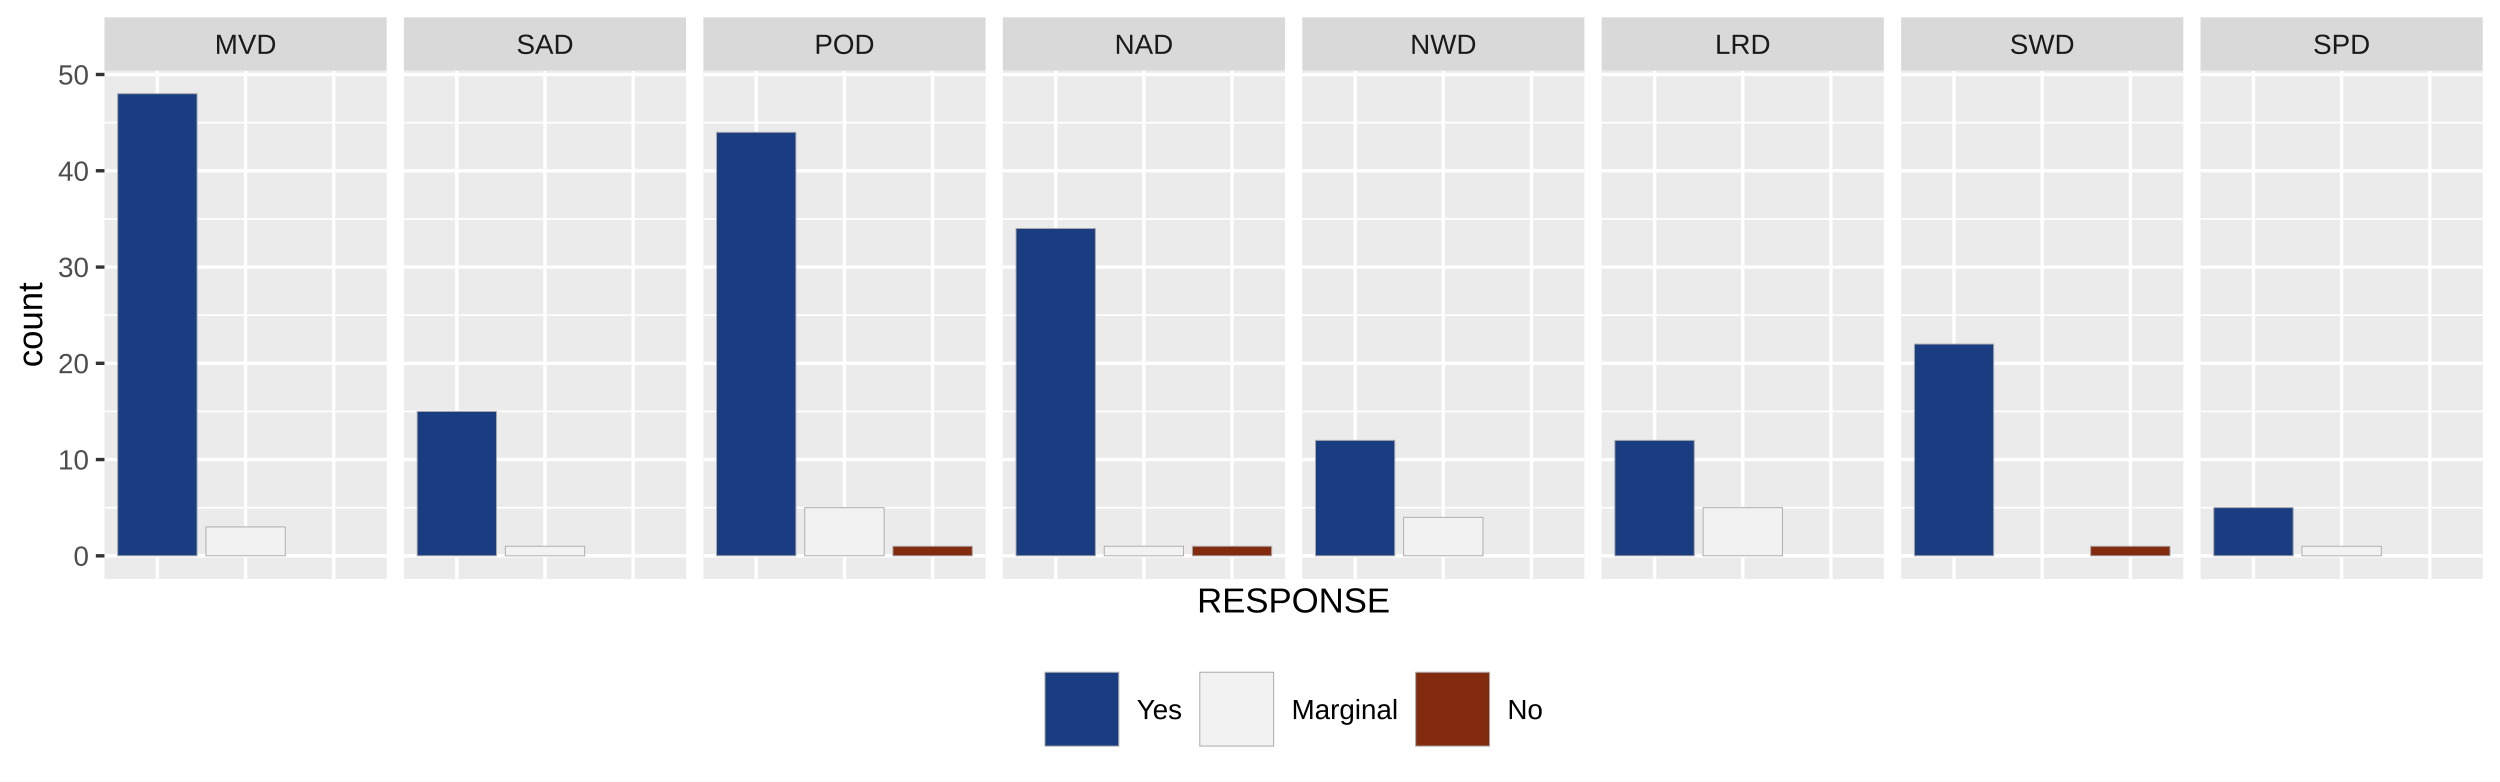
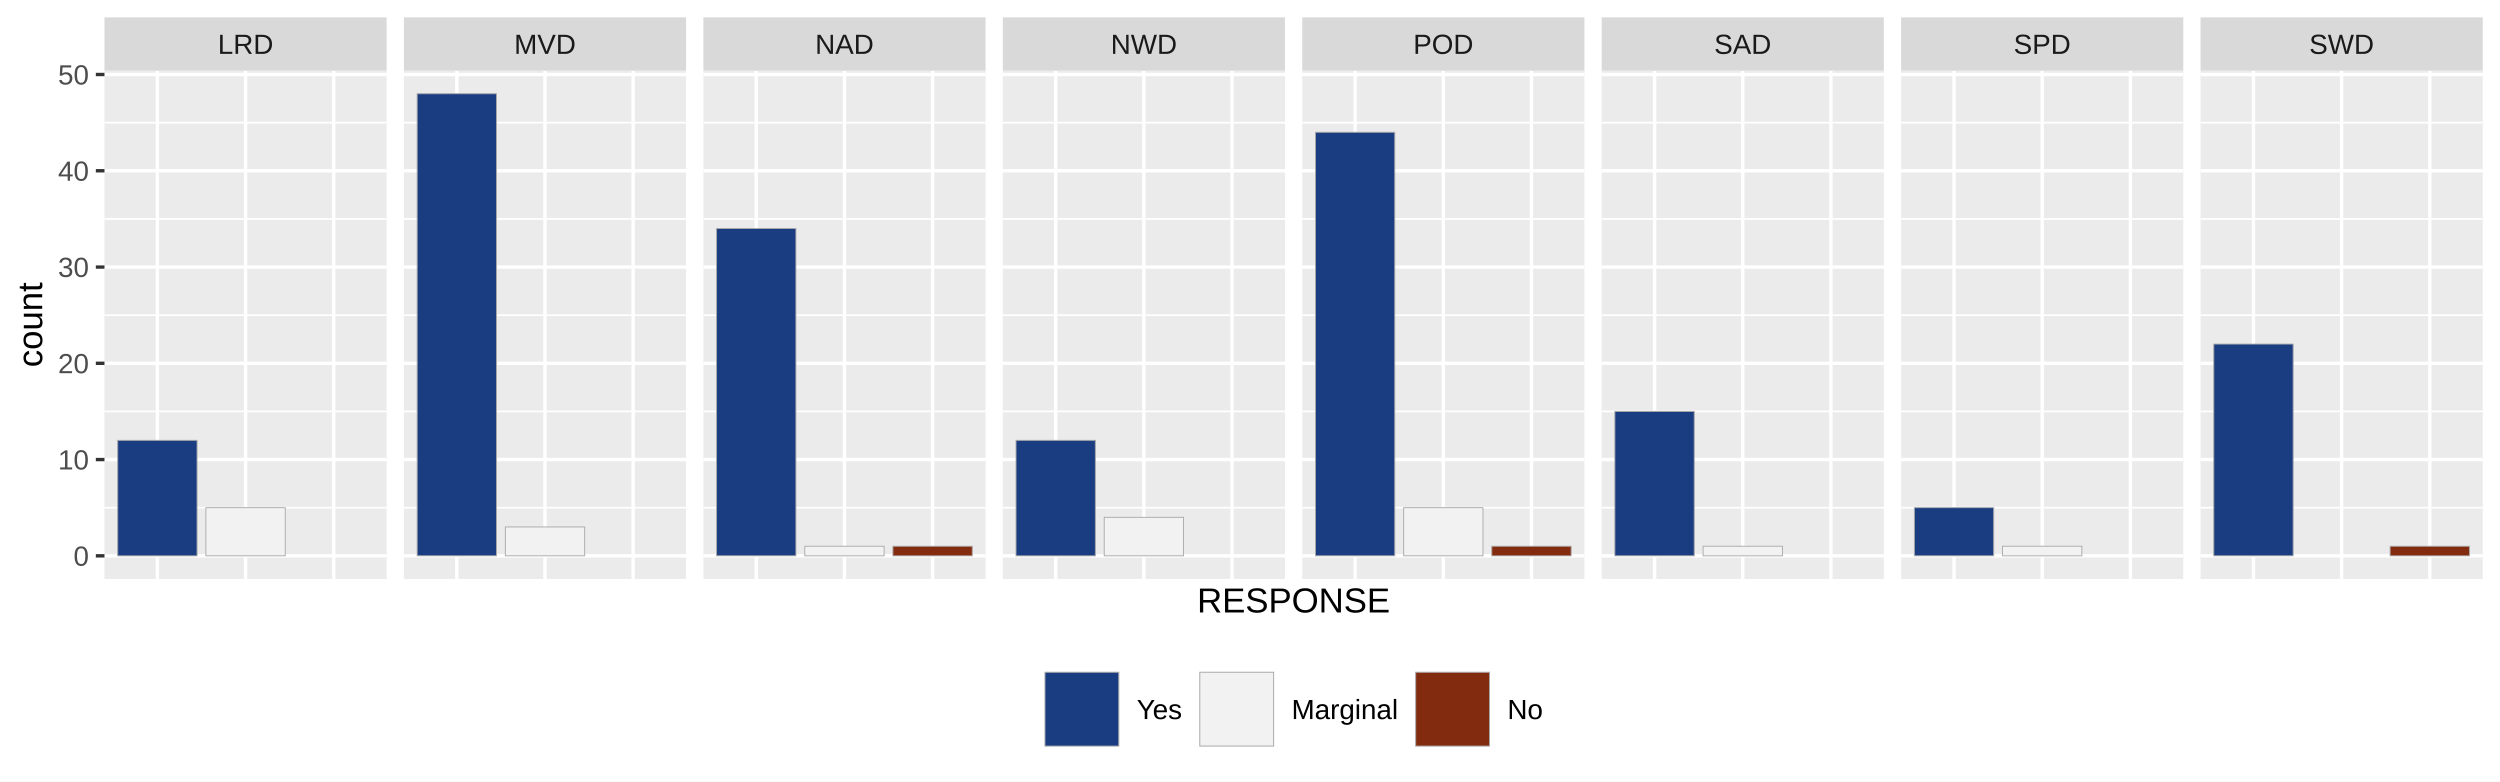
<svg xmlns="http://www.w3.org/2000/svg" width="576.00pt" height="180.00pt" viewBox="0 0 576.00 180.00">
  <g class="svglite">
    <defs>
      <style type="text/css">
    .svglite line, .svglite polyline, .svglite polygon, .svglite path, .svglite rect, .svglite circle {
      fill: none;
      stroke: #000000;
      stroke-linecap: round;
      stroke-linejoin: round;
      stroke-miterlimit: 10.00;
    }
    .svglite text {
      white-space: pre;
    }
    .svglite g.glyphgroup path {
      fill: inherit;
      stroke: none;
    }
  </style>
    </defs>
    <rect width="100%" height="100%" style="stroke: none; fill: #FFFFFF;" />
    <defs>
      <clipPath id="cpMC4wMHw1NzYuMDB8MC4wMHwxODAuMDA=">
        <rect x="0.00" y="0.00" width="576.00" height="180.00" />
      </clipPath>
    </defs>
    <g clip-path="url(#cpMC4wMHw1NzYuMDB8MC4wMHwxODAuMDA=)">
      <rect x="-0" y="0" width="576.00" height="180.00" style="stroke-width: 0.78; stroke: #FFFFFF; fill: #FFFFFF;" />
    </g>
    <defs>
      <clipPath id="cpMjQuMDd8ODkuMDh8MTYuMjh8MTMzLjM5">
        <rect x="24.07" y="16.28" width="65.01" height="117.11" />
      </clipPath>
    </defs>
    <g clip-path="url(#cpMjQuMDd8ODkuMDh8MTYuMjh8MTMzLjM5)">
      <rect x="24.07" y="16.28" width="65.01" height="117.11" style="stroke-width: 0.78; stroke: none; fill: #EBEBEB;" />
      <polyline points="24.07,116.97 89.08,116.97 " style="stroke-width: 0.39; stroke: #FFFFFF; stroke-linecap: butt;" />
      <polyline points="24.07,94.79 89.08,94.79 " style="stroke-width: 0.39; stroke: #FFFFFF; stroke-linecap: butt;" />
      <polyline points="24.07,72.61 89.08,72.61 " style="stroke-width: 0.39; stroke: #FFFFFF; stroke-linecap: butt;" />
      <polyline points="24.07,50.44 89.08,50.44 " style="stroke-width: 0.39; stroke: #FFFFFF; stroke-linecap: butt;" />
      <polyline points="24.07,28.26 89.08,28.26 " style="stroke-width: 0.39; stroke: #FFFFFF; stroke-linecap: butt;" />
      <polyline points="24.07,128.06 89.08,128.06 " style="stroke-width: 0.78; stroke: #FFFFFF; stroke-linecap: butt;" />
      <polyline points="24.07,105.88 89.08,105.88 " style="stroke-width: 0.78; stroke: #FFFFFF; stroke-linecap: butt;" />
      <polyline points="24.07,83.70 89.08,83.70 " style="stroke-width: 0.78; stroke: #FFFFFF; stroke-linecap: butt;" />
      <polyline points="24.07,61.53 89.08,61.53 " style="stroke-width: 0.78; stroke: #FFFFFF; stroke-linecap: butt;" />
      <polyline points="24.07,39.35 89.08,39.35 " style="stroke-width: 0.78; stroke: #FFFFFF; stroke-linecap: butt;" />
      <polyline points="24.07,17.17 89.08,17.17 " style="stroke-width: 0.78; stroke: #FFFFFF; stroke-linecap: butt;" />
      <polyline points="36.26,133.39 36.26,16.28 " style="stroke-width: 0.78; stroke: #FFFFFF; stroke-linecap: butt;" />
      <polyline points="56.58,133.39 56.58,16.28 " style="stroke-width: 0.78; stroke: #FFFFFF; stroke-linecap: butt;" />
      <polyline points="76.89,133.39 76.89,16.28 " style="stroke-width: 0.78; stroke: #FFFFFF; stroke-linecap: butt;" />
-       <rect x="27.12" y="21.60" width="18.28" height="106.46" style="stroke-width: 0.21; stroke: #A9A9A9; stroke-linecap: butt; stroke-linejoin: miter; fill: #1A3D82;" />
-       <rect x="47.44" y="121.41" width="18.28" height="6.65" style="stroke-width: 0.21; stroke: #A9A9A9; stroke-linecap: butt; stroke-linejoin: miter; fill: #F2F2F2;" />
+       <rect x="27.12" y="101.45" width="18.28" height="26.62" style="stroke-width: 0.21; stroke: #A9A9A9; stroke-linecap: butt; stroke-linejoin: miter; fill: #1A3D82;" />
+       <rect x="47.44" y="116.97" width="18.28" height="11.09" style="stroke-width: 0.21; stroke: #A9A9A9; stroke-linecap: butt; stroke-linejoin: miter; fill: #F2F2F2;" />
    </g>
    <g clip-path="url(#cpMC4wMHw1NzYuMDB8MC4wMHwxODAuMDA=)">
</g>
    <defs>
      <clipPath id="cpOTMuMDZ8MTU4LjA3fDE2LjI4fDEzMy4zOQ==">
        <rect x="93.06" y="16.28" width="65.01" height="117.11" />
      </clipPath>
    </defs>
    <g clip-path="url(#cpOTMuMDZ8MTU4LjA3fDE2LjI4fDEzMy4zOQ==)">
      <rect x="93.06" y="16.28" width="65.01" height="117.11" style="stroke-width: 0.78; stroke: none; fill: #EBEBEB;" />
      <polyline points="93.06,116.97 158.07,116.97 " style="stroke-width: 0.39; stroke: #FFFFFF; stroke-linecap: butt;" />
      <polyline points="93.06,94.79 158.07,94.79 " style="stroke-width: 0.39; stroke: #FFFFFF; stroke-linecap: butt;" />
      <polyline points="93.06,72.61 158.07,72.61 " style="stroke-width: 0.39; stroke: #FFFFFF; stroke-linecap: butt;" />
      <polyline points="93.06,50.44 158.07,50.44 " style="stroke-width: 0.39; stroke: #FFFFFF; stroke-linecap: butt;" />
      <polyline points="93.06,28.26 158.07,28.26 " style="stroke-width: 0.39; stroke: #FFFFFF; stroke-linecap: butt;" />
      <polyline points="93.06,128.06 158.07,128.06 " style="stroke-width: 0.78; stroke: #FFFFFF; stroke-linecap: butt;" />
      <polyline points="93.06,105.88 158.07,105.88 " style="stroke-width: 0.78; stroke: #FFFFFF; stroke-linecap: butt;" />
      <polyline points="93.06,83.70 158.07,83.70 " style="stroke-width: 0.78; stroke: #FFFFFF; stroke-linecap: butt;" />
      <polyline points="93.06,61.53 158.07,61.53 " style="stroke-width: 0.78; stroke: #FFFFFF; stroke-linecap: butt;" />
      <polyline points="93.06,39.35 158.07,39.35 " style="stroke-width: 0.78; stroke: #FFFFFF; stroke-linecap: butt;" />
      <polyline points="93.06,17.17 158.07,17.17 " style="stroke-width: 0.78; stroke: #FFFFFF; stroke-linecap: butt;" />
      <polyline points="105.25,133.39 105.25,16.28 " style="stroke-width: 0.78; stroke: #FFFFFF; stroke-linecap: butt;" />
      <polyline points="125.57,133.39 125.57,16.28 " style="stroke-width: 0.78; stroke: #FFFFFF; stroke-linecap: butt;" />
      <polyline points="145.88,133.39 145.88,16.28 " style="stroke-width: 0.78; stroke: #FFFFFF; stroke-linecap: butt;" />
-       <rect x="96.11" y="94.79" width="18.28" height="33.27" style="stroke-width: 0.21; stroke: #A9A9A9; stroke-linecap: butt; stroke-linejoin: miter; fill: #1A3D82;" />
-       <rect x="116.43" y="125.85" width="18.28" height="2.22" style="stroke-width: 0.21; stroke: #A9A9A9; stroke-linecap: butt; stroke-linejoin: miter; fill: #F2F2F2;" />
+       <rect x="96.11" y="21.60" width="18.28" height="106.46" style="stroke-width: 0.21; stroke: #A9A9A9; stroke-linecap: butt; stroke-linejoin: miter; fill: #1A3D82;" />
+       <rect x="116.43" y="121.41" width="18.28" height="6.65" style="stroke-width: 0.21; stroke: #A9A9A9; stroke-linecap: butt; stroke-linejoin: miter; fill: #F2F2F2;" />
    </g>
    <g clip-path="url(#cpMC4wMHw1NzYuMDB8MC4wMHwxODAuMDA=)">
</g>
    <defs>
      <clipPath id="cpMTYyLjA2fDIyNy4wNnwxNi4yOHwxMzMuMzk=">
        <rect x="162.06" y="16.28" width="65.01" height="117.11" />
      </clipPath>
    </defs>
    <g clip-path="url(#cpMTYyLjA2fDIyNy4wNnwxNi4yOHwxMzMuMzk=)">
      <rect x="162.06" y="16.28" width="65.01" height="117.11" style="stroke-width: 0.78; stroke: none; fill: #EBEBEB;" />
      <polyline points="162.06,116.97 227.06,116.97 " style="stroke-width: 0.39; stroke: #FFFFFF; stroke-linecap: butt;" />
      <polyline points="162.06,94.79 227.06,94.79 " style="stroke-width: 0.39; stroke: #FFFFFF; stroke-linecap: butt;" />
      <polyline points="162.06,72.61 227.06,72.61 " style="stroke-width: 0.39; stroke: #FFFFFF; stroke-linecap: butt;" />
      <polyline points="162.06,50.44 227.06,50.44 " style="stroke-width: 0.39; stroke: #FFFFFF; stroke-linecap: butt;" />
      <polyline points="162.06,28.26 227.06,28.26 " style="stroke-width: 0.39; stroke: #FFFFFF; stroke-linecap: butt;" />
      <polyline points="162.06,128.06 227.06,128.06 " style="stroke-width: 0.78; stroke: #FFFFFF; stroke-linecap: butt;" />
      <polyline points="162.06,105.88 227.06,105.88 " style="stroke-width: 0.78; stroke: #FFFFFF; stroke-linecap: butt;" />
      <polyline points="162.06,83.70 227.06,83.70 " style="stroke-width: 0.78; stroke: #FFFFFF; stroke-linecap: butt;" />
      <polyline points="162.06,61.53 227.06,61.53 " style="stroke-width: 0.78; stroke: #FFFFFF; stroke-linecap: butt;" />
      <polyline points="162.06,39.35 227.06,39.35 " style="stroke-width: 0.78; stroke: #FFFFFF; stroke-linecap: butt;" />
      <polyline points="162.06,17.17 227.06,17.17 " style="stroke-width: 0.78; stroke: #FFFFFF; stroke-linecap: butt;" />
      <polyline points="174.24,133.39 174.24,16.28 " style="stroke-width: 0.78; stroke: #FFFFFF; stroke-linecap: butt;" />
      <polyline points="194.56,133.39 194.56,16.28 " style="stroke-width: 0.78; stroke: #FFFFFF; stroke-linecap: butt;" />
      <polyline points="214.87,133.39 214.87,16.28 " style="stroke-width: 0.78; stroke: #FFFFFF; stroke-linecap: butt;" />
-       <rect x="165.10" y="30.47" width="18.28" height="97.59" style="stroke-width: 0.21; stroke: #A9A9A9; stroke-linecap: butt; stroke-linejoin: miter; fill: #1A3D82;" />
-       <rect x="185.42" y="116.97" width="18.28" height="11.09" style="stroke-width: 0.21; stroke: #A9A9A9; stroke-linecap: butt; stroke-linejoin: miter; fill: #F2F2F2;" />
+       <rect x="165.10" y="52.65" width="18.28" height="75.41" style="stroke-width: 0.21; stroke: #A9A9A9; stroke-linecap: butt; stroke-linejoin: miter; fill: #1A3D82;" />
+       <rect x="185.42" y="125.85" width="18.28" height="2.22" style="stroke-width: 0.21; stroke: #A9A9A9; stroke-linecap: butt; stroke-linejoin: miter; fill: #F2F2F2;" />
      <rect x="205.73" y="125.85" width="18.28" height="2.22" style="stroke-width: 0.21; stroke: #A9A9A9; stroke-linecap: butt; stroke-linejoin: miter; fill: #832B0F;" />
    </g>
    <g clip-path="url(#cpMC4wMHw1NzYuMDB8MC4wMHwxODAuMDA=)">
</g>
    <defs>
      <clipPath id="cpMjMxLjA1fDI5Ni4wNXwxNi4yOHwxMzMuMzk=">
        <rect x="231.05" y="16.28" width="65.01" height="117.11" />
      </clipPath>
    </defs>
    <g clip-path="url(#cpMjMxLjA1fDI5Ni4wNXwxNi4yOHwxMzMuMzk=)">
      <rect x="231.05" y="16.28" width="65.01" height="117.11" style="stroke-width: 0.78; stroke: none; fill: #EBEBEB;" />
      <polyline points="231.05,116.97 296.05,116.97 " style="stroke-width: 0.39; stroke: #FFFFFF; stroke-linecap: butt;" />
      <polyline points="231.05,94.79 296.05,94.79 " style="stroke-width: 0.39; stroke: #FFFFFF; stroke-linecap: butt;" />
      <polyline points="231.05,72.61 296.05,72.61 " style="stroke-width: 0.39; stroke: #FFFFFF; stroke-linecap: butt;" />
      <polyline points="231.05,50.44 296.05,50.44 " style="stroke-width: 0.39; stroke: #FFFFFF; stroke-linecap: butt;" />
      <polyline points="231.05,28.26 296.05,28.26 " style="stroke-width: 0.39; stroke: #FFFFFF; stroke-linecap: butt;" />
      <polyline points="231.05,128.06 296.05,128.06 " style="stroke-width: 0.78; stroke: #FFFFFF; stroke-linecap: butt;" />
      <polyline points="231.05,105.88 296.05,105.88 " style="stroke-width: 0.78; stroke: #FFFFFF; stroke-linecap: butt;" />
      <polyline points="231.05,83.70 296.05,83.70 " style="stroke-width: 0.78; stroke: #FFFFFF; stroke-linecap: butt;" />
      <polyline points="231.05,61.53 296.05,61.53 " style="stroke-width: 0.78; stroke: #FFFFFF; stroke-linecap: butt;" />
      <polyline points="231.05,39.35 296.05,39.35 " style="stroke-width: 0.78; stroke: #FFFFFF; stroke-linecap: butt;" />
      <polyline points="231.05,17.17 296.05,17.17 " style="stroke-width: 0.78; stroke: #FFFFFF; stroke-linecap: butt;" />
      <polyline points="243.23,133.39 243.23,16.28 " style="stroke-width: 0.78; stroke: #FFFFFF; stroke-linecap: butt;" />
      <polyline points="263.55,133.39 263.55,16.28 " style="stroke-width: 0.78; stroke: #FFFFFF; stroke-linecap: butt;" />
      <polyline points="283.86,133.39 283.86,16.28 " style="stroke-width: 0.78; stroke: #FFFFFF; stroke-linecap: butt;" />
-       <rect x="234.09" y="52.65" width="18.28" height="75.41" style="stroke-width: 0.21; stroke: #A9A9A9; stroke-linecap: butt; stroke-linejoin: miter; fill: #1A3D82;" />
-       <rect x="254.41" y="125.85" width="18.28" height="2.22" style="stroke-width: 0.21; stroke: #A9A9A9; stroke-linecap: butt; stroke-linejoin: miter; fill: #F2F2F2;" />
-       <rect x="274.72" y="125.85" width="18.28" height="2.22" style="stroke-width: 0.21; stroke: #A9A9A9; stroke-linecap: butt; stroke-linejoin: miter; fill: #832B0F;" />
+       <rect x="234.09" y="101.45" width="18.28" height="26.62" style="stroke-width: 0.21; stroke: #A9A9A9; stroke-linecap: butt; stroke-linejoin: miter; fill: #1A3D82;" />
+       <rect x="254.41" y="119.19" width="18.28" height="8.87" style="stroke-width: 0.21; stroke: #A9A9A9; stroke-linecap: butt; stroke-linejoin: miter; fill: #F2F2F2;" />
    </g>
    <g clip-path="url(#cpMC4wMHw1NzYuMDB8MC4wMHwxODAuMDA=)">
</g>
    <defs>
      <clipPath id="cpMzAwLjA0fDM2NS4wNHwxNi4yOHwxMzMuMzk=">
        <rect x="300.04" y="16.28" width="65.01" height="117.11" />
      </clipPath>
    </defs>
    <g clip-path="url(#cpMzAwLjA0fDM2NS4wNHwxNi4yOHwxMzMuMzk=)">
      <rect x="300.04" y="16.28" width="65.01" height="117.11" style="stroke-width: 0.78; stroke: none; fill: #EBEBEB;" />
      <polyline points="300.04,116.97 365.04,116.97 " style="stroke-width: 0.39; stroke: #FFFFFF; stroke-linecap: butt;" />
      <polyline points="300.04,94.79 365.04,94.79 " style="stroke-width: 0.39; stroke: #FFFFFF; stroke-linecap: butt;" />
      <polyline points="300.04,72.61 365.04,72.61 " style="stroke-width: 0.39; stroke: #FFFFFF; stroke-linecap: butt;" />
      <polyline points="300.04,50.44 365.04,50.44 " style="stroke-width: 0.39; stroke: #FFFFFF; stroke-linecap: butt;" />
      <polyline points="300.04,28.26 365.04,28.26 " style="stroke-width: 0.39; stroke: #FFFFFF; stroke-linecap: butt;" />
      <polyline points="300.04,128.06 365.04,128.06 " style="stroke-width: 0.78; stroke: #FFFFFF; stroke-linecap: butt;" />
      <polyline points="300.04,105.88 365.04,105.88 " style="stroke-width: 0.78; stroke: #FFFFFF; stroke-linecap: butt;" />
      <polyline points="300.04,83.70 365.04,83.70 " style="stroke-width: 0.78; stroke: #FFFFFF; stroke-linecap: butt;" />
      <polyline points="300.04,61.53 365.04,61.53 " style="stroke-width: 0.78; stroke: #FFFFFF; stroke-linecap: butt;" />
      <polyline points="300.04,39.35 365.04,39.35 " style="stroke-width: 0.78; stroke: #FFFFFF; stroke-linecap: butt;" />
      <polyline points="300.04,17.17 365.04,17.17 " style="stroke-width: 0.78; stroke: #FFFFFF; stroke-linecap: butt;" />
      <polyline points="312.23,133.39 312.23,16.28 " style="stroke-width: 0.78; stroke: #FFFFFF; stroke-linecap: butt;" />
      <polyline points="332.54,133.39 332.54,16.28 " style="stroke-width: 0.78; stroke: #FFFFFF; stroke-linecap: butt;" />
      <polyline points="352.85,133.39 352.85,16.28 " style="stroke-width: 0.78; stroke: #FFFFFF; stroke-linecap: butt;" />
-       <rect x="303.08" y="101.45" width="18.28" height="26.62" style="stroke-width: 0.21; stroke: #A9A9A9; stroke-linecap: butt; stroke-linejoin: miter; fill: #1A3D82;" />
-       <rect x="323.40" y="119.19" width="18.28" height="8.87" style="stroke-width: 0.21; stroke: #A9A9A9; stroke-linecap: butt; stroke-linejoin: miter; fill: #F2F2F2;" />
+       <rect x="303.08" y="30.47" width="18.28" height="97.59" style="stroke-width: 0.21; stroke: #A9A9A9; stroke-linecap: butt; stroke-linejoin: miter; fill: #1A3D82;" />
+       <rect x="323.40" y="116.97" width="18.28" height="11.09" style="stroke-width: 0.21; stroke: #A9A9A9; stroke-linecap: butt; stroke-linejoin: miter; fill: #F2F2F2;" />
+       <rect x="343.71" y="125.85" width="18.28" height="2.22" style="stroke-width: 0.21; stroke: #A9A9A9; stroke-linecap: butt; stroke-linejoin: miter; fill: #832B0F;" />
    </g>
    <g clip-path="url(#cpMC4wMHw1NzYuMDB8MC4wMHwxODAuMDA=)">
</g>
    <defs>
      <clipPath id="cpMzY5LjAzfDQzNC4wM3wxNi4yOHwxMzMuMzk=">
        <rect x="369.03" y="16.28" width="65.01" height="117.11" />
      </clipPath>
    </defs>
    <g clip-path="url(#cpMzY5LjAzfDQzNC4wM3wxNi4yOHwxMzMuMzk=)">
      <rect x="369.03" y="16.28" width="65.01" height="117.11" style="stroke-width: 0.78; stroke: none; fill: #EBEBEB;" />
      <polyline points="369.03,116.97 434.03,116.97 " style="stroke-width: 0.39; stroke: #FFFFFF; stroke-linecap: butt;" />
      <polyline points="369.03,94.79 434.03,94.79 " style="stroke-width: 0.39; stroke: #FFFFFF; stroke-linecap: butt;" />
      <polyline points="369.03,72.61 434.03,72.61 " style="stroke-width: 0.39; stroke: #FFFFFF; stroke-linecap: butt;" />
      <polyline points="369.03,50.44 434.03,50.44 " style="stroke-width: 0.39; stroke: #FFFFFF; stroke-linecap: butt;" />
      <polyline points="369.03,28.26 434.03,28.26 " style="stroke-width: 0.39; stroke: #FFFFFF; stroke-linecap: butt;" />
      <polyline points="369.03,128.06 434.03,128.06 " style="stroke-width: 0.78; stroke: #FFFFFF; stroke-linecap: butt;" />
      <polyline points="369.03,105.88 434.03,105.88 " style="stroke-width: 0.78; stroke: #FFFFFF; stroke-linecap: butt;" />
      <polyline points="369.03,83.70 434.03,83.70 " style="stroke-width: 0.78; stroke: #FFFFFF; stroke-linecap: butt;" />
      <polyline points="369.03,61.53 434.03,61.53 " style="stroke-width: 0.78; stroke: #FFFFFF; stroke-linecap: butt;" />
      <polyline points="369.03,39.35 434.03,39.35 " style="stroke-width: 0.78; stroke: #FFFFFF; stroke-linecap: butt;" />
      <polyline points="369.03,17.17 434.03,17.17 " style="stroke-width: 0.78; stroke: #FFFFFF; stroke-linecap: butt;" />
      <polyline points="381.22,133.39 381.22,16.28 " style="stroke-width: 0.78; stroke: #FFFFFF; stroke-linecap: butt;" />
      <polyline points="401.53,133.39 401.53,16.28 " style="stroke-width: 0.78; stroke: #FFFFFF; stroke-linecap: butt;" />
      <polyline points="421.84,133.39 421.84,16.28 " style="stroke-width: 0.78; stroke: #FFFFFF; stroke-linecap: butt;" />
-       <rect x="372.07" y="101.45" width="18.28" height="26.62" style="stroke-width: 0.21; stroke: #A9A9A9; stroke-linecap: butt; stroke-linejoin: miter; fill: #1A3D82;" />
-       <rect x="392.39" y="116.97" width="18.28" height="11.09" style="stroke-width: 0.21; stroke: #A9A9A9; stroke-linecap: butt; stroke-linejoin: miter; fill: #F2F2F2;" />
+       <rect x="372.07" y="94.79" width="18.28" height="33.27" style="stroke-width: 0.21; stroke: #A9A9A9; stroke-linecap: butt; stroke-linejoin: miter; fill: #1A3D82;" />
+       <rect x="392.39" y="125.85" width="18.28" height="2.22" style="stroke-width: 0.21; stroke: #A9A9A9; stroke-linecap: butt; stroke-linejoin: miter; fill: #F2F2F2;" />
    </g>
    <g clip-path="url(#cpMC4wMHw1NzYuMDB8MC4wMHwxODAuMDA=)">
</g>
    <defs>
      <clipPath id="cpNDM4LjAyfDUwMy4wMnwxNi4yOHwxMzMuMzk=">
        <rect x="438.02" y="16.28" width="65.01" height="117.11" />
      </clipPath>
    </defs>
    <g clip-path="url(#cpNDM4LjAyfDUwMy4wMnwxNi4yOHwxMzMuMzk=)">
      <rect x="438.02" y="16.28" width="65.01" height="117.11" style="stroke-width: 0.78; stroke: none; fill: #EBEBEB;" />
      <polyline points="438.02,116.97 503.02,116.97 " style="stroke-width: 0.39; stroke: #FFFFFF; stroke-linecap: butt;" />
      <polyline points="438.02,94.79 503.02,94.79 " style="stroke-width: 0.39; stroke: #FFFFFF; stroke-linecap: butt;" />
      <polyline points="438.02,72.61 503.02,72.61 " style="stroke-width: 0.39; stroke: #FFFFFF; stroke-linecap: butt;" />
      <polyline points="438.02,50.44 503.02,50.44 " style="stroke-width: 0.39; stroke: #FFFFFF; stroke-linecap: butt;" />
      <polyline points="438.02,28.26 503.02,28.26 " style="stroke-width: 0.39; stroke: #FFFFFF; stroke-linecap: butt;" />
      <polyline points="438.02,128.06 503.02,128.06 " style="stroke-width: 0.78; stroke: #FFFFFF; stroke-linecap: butt;" />
      <polyline points="438.02,105.88 503.02,105.88 " style="stroke-width: 0.78; stroke: #FFFFFF; stroke-linecap: butt;" />
      <polyline points="438.02,83.70 503.02,83.70 " style="stroke-width: 0.78; stroke: #FFFFFF; stroke-linecap: butt;" />
      <polyline points="438.02,61.53 503.02,61.53 " style="stroke-width: 0.78; stroke: #FFFFFF; stroke-linecap: butt;" />
      <polyline points="438.02,39.35 503.02,39.35 " style="stroke-width: 0.78; stroke: #FFFFFF; stroke-linecap: butt;" />
      <polyline points="438.02,17.17 503.02,17.17 " style="stroke-width: 0.78; stroke: #FFFFFF; stroke-linecap: butt;" />
      <polyline points="450.21,133.39 450.21,16.28 " style="stroke-width: 0.78; stroke: #FFFFFF; stroke-linecap: butt;" />
      <polyline points="470.52,133.39 470.52,16.28 " style="stroke-width: 0.78; stroke: #FFFFFF; stroke-linecap: butt;" />
      <polyline points="490.84,133.39 490.84,16.28 " style="stroke-width: 0.78; stroke: #FFFFFF; stroke-linecap: butt;" />
-       <rect x="441.07" y="79.27" width="18.28" height="48.79" style="stroke-width: 0.21; stroke: #A9A9A9; stroke-linecap: butt; stroke-linejoin: miter; fill: #1A3D82;" />
-       <rect x="481.69" y="125.85" width="18.28" height="2.22" style="stroke-width: 0.21; stroke: #A9A9A9; stroke-linecap: butt; stroke-linejoin: miter; fill: #832B0F;" />
+       <rect x="441.07" y="116.97" width="18.28" height="11.09" style="stroke-width: 0.21; stroke: #A9A9A9; stroke-linecap: butt; stroke-linejoin: miter; fill: #1A3D82;" />
+       <rect x="461.38" y="125.85" width="18.28" height="2.22" style="stroke-width: 0.21; stroke: #A9A9A9; stroke-linecap: butt; stroke-linejoin: miter; fill: #F2F2F2;" />
    </g>
    <g clip-path="url(#cpMC4wMHw1NzYuMDB8MC4wMHwxODAuMDA=)">
</g>
    <defs>
      <clipPath id="cpNTA3LjAxfDU3Mi4wMXwxNi4yOHwxMzMuMzk=">
        <rect x="507.01" y="16.28" width="65.01" height="117.11" />
      </clipPath>
    </defs>
    <g clip-path="url(#cpNTA3LjAxfDU3Mi4wMXwxNi4yOHwxMzMuMzk=)">
      <rect x="507.01" y="16.28" width="65.01" height="117.11" style="stroke-width: 0.78; stroke: none; fill: #EBEBEB;" />
      <polyline points="507.01,116.97 572.01,116.97 " style="stroke-width: 0.39; stroke: #FFFFFF; stroke-linecap: butt;" />
      <polyline points="507.01,94.79 572.01,94.79 " style="stroke-width: 0.39; stroke: #FFFFFF; stroke-linecap: butt;" />
      <polyline points="507.01,72.61 572.01,72.61 " style="stroke-width: 0.39; stroke: #FFFFFF; stroke-linecap: butt;" />
      <polyline points="507.01,50.44 572.01,50.44 " style="stroke-width: 0.39; stroke: #FFFFFF; stroke-linecap: butt;" />
      <polyline points="507.01,28.26 572.01,28.26 " style="stroke-width: 0.39; stroke: #FFFFFF; stroke-linecap: butt;" />
      <polyline points="507.01,128.06 572.01,128.06 " style="stroke-width: 0.78; stroke: #FFFFFF; stroke-linecap: butt;" />
      <polyline points="507.01,105.88 572.01,105.88 " style="stroke-width: 0.78; stroke: #FFFFFF; stroke-linecap: butt;" />
      <polyline points="507.01,83.70 572.01,83.70 " style="stroke-width: 0.78; stroke: #FFFFFF; stroke-linecap: butt;" />
      <polyline points="507.01,61.53 572.01,61.53 " style="stroke-width: 0.78; stroke: #FFFFFF; stroke-linecap: butt;" />
      <polyline points="507.01,39.35 572.01,39.35 " style="stroke-width: 0.78; stroke: #FFFFFF; stroke-linecap: butt;" />
      <polyline points="507.01,17.17 572.01,17.17 " style="stroke-width: 0.78; stroke: #FFFFFF; stroke-linecap: butt;" />
      <polyline points="519.20,133.39 519.20,16.28 " style="stroke-width: 0.78; stroke: #FFFFFF; stroke-linecap: butt;" />
      <polyline points="539.51,133.39 539.51,16.28 " style="stroke-width: 0.78; stroke: #FFFFFF; stroke-linecap: butt;" />
      <polyline points="559.83,133.39 559.83,16.28 " style="stroke-width: 0.78; stroke: #FFFFFF; stroke-linecap: butt;" />
-       <rect x="510.06" y="116.97" width="18.28" height="11.09" style="stroke-width: 0.21; stroke: #A9A9A9; stroke-linecap: butt; stroke-linejoin: miter; fill: #1A3D82;" />
-       <rect x="530.37" y="125.85" width="18.28" height="2.22" style="stroke-width: 0.21; stroke: #A9A9A9; stroke-linecap: butt; stroke-linejoin: miter; fill: #F2F2F2;" />
+       <rect x="510.06" y="79.27" width="18.28" height="48.79" style="stroke-width: 0.21; stroke: #A9A9A9; stroke-linecap: butt; stroke-linejoin: miter; fill: #1A3D82;" />
+       <rect x="550.68" y="125.85" width="18.28" height="2.22" style="stroke-width: 0.21; stroke: #A9A9A9; stroke-linecap: butt; stroke-linejoin: miter; fill: #832B0F;" />
    </g>
    <g clip-path="url(#cpMC4wMHw1NzYuMDB8MC4wMHwxODAuMDA=)">
</g>
    <defs>
      <clipPath id="cpMjQuMDd8ODkuMDh8My45OXwxNi4yOA==">
        <rect x="24.07" y="3.99" width="65.01" height="12.29" />
      </clipPath>
    </defs>
    <g clip-path="url(#cpMjQuMDd8ODkuMDh8My45OXwxNi4yOA==)">
      <rect x="24.07" y="3.99" width="65.01" height="12.29" style="stroke-width: 0.78; stroke: none; fill: #D9D9D9;" />
-       <text x="56.58" y="12.42" text-anchor="middle" style="font-size: 6.40px;fill: #1A1A1A; font-family: &quot;Arial&quot;;" textLength="14.20px" lengthAdjust="spacingAndGlyphs">MVD</text>
+       <text x="56.58" y="12.42" text-anchor="middle" style="font-size: 6.40px;fill: #1A1A1A; font-family: &quot;Arial&quot;;" textLength="12.77px" lengthAdjust="spacingAndGlyphs">LRD</text>
    </g>
    <g clip-path="url(#cpMC4wMHw1NzYuMDB8MC4wMHwxODAuMDA=)">
</g>
    <defs>
      <clipPath id="cpOTMuMDZ8MTU4LjA3fDMuOTl8MTYuMjg=">
        <rect x="93.06" y="3.99" width="65.01" height="12.29" />
      </clipPath>
    </defs>
    <g clip-path="url(#cpOTMuMDZ8MTU4LjA3fDMuOTl8MTYuMjg=)">
      <rect x="93.06" y="3.99" width="65.01" height="12.29" style="stroke-width: 0.78; stroke: none; fill: #D9D9D9;" />
-       <text x="125.57" y="12.42" text-anchor="middle" style="font-size: 6.40px;fill: #1A1A1A; font-family: &quot;Arial&quot;;" textLength="13.14px" lengthAdjust="spacingAndGlyphs">SAD</text>
+       <text x="125.57" y="12.42" text-anchor="middle" style="font-size: 6.40px;fill: #1A1A1A; font-family: &quot;Arial&quot;;" textLength="14.20px" lengthAdjust="spacingAndGlyphs">MVD</text>
    </g>
    <g clip-path="url(#cpMC4wMHw1NzYuMDB8MC4wMHwxODAuMDA=)">
</g>
    <defs>
      <clipPath id="cpMTYyLjA2fDIyNy4wNnwzLjk5fDE2LjI4">
        <rect x="162.06" y="3.99" width="65.01" height="12.29" />
      </clipPath>
    </defs>
    <g clip-path="url(#cpMTYyLjA2fDIyNy4wNnwzLjk5fDE2LjI4)">
      <rect x="162.06" y="3.99" width="65.01" height="12.29" style="stroke-width: 0.78; stroke: none; fill: #D9D9D9;" />
-       <text x="194.56" y="12.42" text-anchor="middle" style="font-size: 6.40px;fill: #1A1A1A; font-family: &quot;Arial&quot;;" textLength="13.84px" lengthAdjust="spacingAndGlyphs">POD</text>
+       <text x="194.56" y="12.42" text-anchor="middle" style="font-size: 6.40px;fill: #1A1A1A; font-family: &quot;Arial&quot;;" textLength="13.48px" lengthAdjust="spacingAndGlyphs">NAD</text>
    </g>
    <g clip-path="url(#cpMC4wMHw1NzYuMDB8MC4wMHwxODAuMDA=)">
</g>
    <defs>
      <clipPath id="cpMjMxLjA1fDI5Ni4wNXwzLjk5fDE2LjI4">
        <rect x="231.05" y="3.99" width="65.01" height="12.29" />
      </clipPath>
    </defs>
    <g clip-path="url(#cpMjMxLjA1fDI5Ni4wNXwzLjk5fDE2LjI4)">
      <rect x="231.05" y="3.99" width="65.01" height="12.29" style="stroke-width: 0.78; stroke: none; fill: #D9D9D9;" />
-       <text x="263.55" y="12.42" text-anchor="middle" style="font-size: 6.40px;fill: #1A1A1A; font-family: &quot;Arial&quot;;" textLength="13.48px" lengthAdjust="spacingAndGlyphs">NAD</text>
+       <text x="263.55" y="12.42" text-anchor="middle" style="font-size: 6.40px;fill: #1A1A1A; font-family: &quot;Arial&quot;;" textLength="15.25px" lengthAdjust="spacingAndGlyphs">NWD</text>
    </g>
    <g clip-path="url(#cpMC4wMHw1NzYuMDB8MC4wMHwxODAuMDA=)">
</g>
    <defs>
      <clipPath id="cpMzAwLjA0fDM2NS4wNHwzLjk5fDE2LjI4">
        <rect x="300.04" y="3.99" width="65.01" height="12.29" />
      </clipPath>
    </defs>
    <g clip-path="url(#cpMzAwLjA0fDM2NS4wNHwzLjk5fDE2LjI4)">
      <rect x="300.04" y="3.99" width="65.01" height="12.29" style="stroke-width: 0.78; stroke: none; fill: #D9D9D9;" />
-       <text x="332.54" y="12.42" text-anchor="middle" style="font-size: 6.40px;fill: #1A1A1A; font-family: &quot;Arial&quot;;" textLength="15.25px" lengthAdjust="spacingAndGlyphs">NWD</text>
+       <text x="332.54" y="12.42" text-anchor="middle" style="font-size: 6.40px;fill: #1A1A1A; font-family: &quot;Arial&quot;;" textLength="13.84px" lengthAdjust="spacingAndGlyphs">POD</text>
    </g>
    <g clip-path="url(#cpMC4wMHw1NzYuMDB8MC4wMHwxODAuMDA=)">
</g>
    <defs>
      <clipPath id="cpMzY5LjAzfDQzNC4wM3wzLjk5fDE2LjI4">
        <rect x="369.03" y="3.99" width="65.01" height="12.29" />
      </clipPath>
    </defs>
    <g clip-path="url(#cpMzY5LjAzfDQzNC4wM3wzLjk5fDE2LjI4)">
      <rect x="369.03" y="3.99" width="65.01" height="12.29" style="stroke-width: 0.78; stroke: none; fill: #D9D9D9;" />
-       <text x="401.53" y="12.42" text-anchor="middle" style="font-size: 6.40px;fill: #1A1A1A; font-family: &quot;Arial&quot;;" textLength="12.77px" lengthAdjust="spacingAndGlyphs">LRD</text>
+       <text x="401.53" y="12.42" text-anchor="middle" style="font-size: 6.40px;fill: #1A1A1A; font-family: &quot;Arial&quot;;" textLength="13.14px" lengthAdjust="spacingAndGlyphs">SAD</text>
    </g>
    <g clip-path="url(#cpMC4wMHw1NzYuMDB8MC4wMHwxODAuMDA=)">
</g>
    <defs>
      <clipPath id="cpNDM4LjAyfDUwMy4wMnwzLjk5fDE2LjI4">
        <rect x="438.02" y="3.99" width="65.01" height="12.29" />
      </clipPath>
    </defs>
    <g clip-path="url(#cpNDM4LjAyfDUwMy4wMnwzLjk5fDE2LjI4)">
      <rect x="438.02" y="3.99" width="65.01" height="12.29" style="stroke-width: 0.78; stroke: none; fill: #D9D9D9;" />
-       <text x="470.52" y="12.42" text-anchor="middle" style="font-size: 6.40px;fill: #1A1A1A; font-family: &quot;Arial&quot;;" textLength="14.91px" lengthAdjust="spacingAndGlyphs">SWD</text>
+       <text x="470.52" y="12.42" text-anchor="middle" style="font-size: 6.40px;fill: #1A1A1A; font-family: &quot;Arial&quot;;" textLength="13.14px" lengthAdjust="spacingAndGlyphs">SPD</text>
    </g>
    <g clip-path="url(#cpMC4wMHw1NzYuMDB8MC4wMHwxODAuMDA=)">
</g>
    <defs>
      <clipPath id="cpNTA3LjAxfDU3Mi4wMXwzLjk5fDE2LjI4">
        <rect x="507.01" y="3.99" width="65.01" height="12.29" />
      </clipPath>
    </defs>
    <g clip-path="url(#cpNTA3LjAxfDU3Mi4wMXwzLjk5fDE2LjI4)">
      <rect x="507.01" y="3.99" width="65.01" height="12.29" style="stroke-width: 0.78; stroke: none; fill: #D9D9D9;" />
-       <text x="539.51" y="12.42" text-anchor="middle" style="font-size: 6.40px;fill: #1A1A1A; font-family: &quot;Arial&quot;;" textLength="13.14px" lengthAdjust="spacingAndGlyphs">SPD</text>
+       <text x="539.51" y="12.42" text-anchor="middle" style="font-size: 6.40px;fill: #1A1A1A; font-family: &quot;Arial&quot;;" textLength="14.91px" lengthAdjust="spacingAndGlyphs">SWD</text>
    </g>
    <g clip-path="url(#cpMC4wMHw1NzYuMDB8MC4wMHwxODAuMDA=)">
      <text x="20.49" y="130.35" text-anchor="end" style="font-size: 6.40px;fill: #4D4D4D; font-family: &quot;Arial&quot;;" textLength="3.55px" lengthAdjust="spacingAndGlyphs">0</text>
      <text x="20.49" y="108.17" text-anchor="end" style="font-size: 6.40px;fill: #4D4D4D; font-family: &quot;Arial&quot;;" textLength="7.09px" lengthAdjust="spacingAndGlyphs">10</text>
      <text x="20.49" y="85.99" text-anchor="end" style="font-size: 6.40px;fill: #4D4D4D; font-family: &quot;Arial&quot;;" textLength="7.09px" lengthAdjust="spacingAndGlyphs">20</text>
      <text x="20.49" y="63.81" text-anchor="end" style="font-size: 6.40px;fill: #4D4D4D; font-family: &quot;Arial&quot;;" textLength="7.09px" lengthAdjust="spacingAndGlyphs">30</text>
      <text x="20.49" y="41.64" text-anchor="end" style="font-size: 6.40px;fill: #4D4D4D; font-family: &quot;Arial&quot;;" textLength="7.09px" lengthAdjust="spacingAndGlyphs">40</text>
      <text x="20.49" y="19.46" text-anchor="end" style="font-size: 6.40px;fill: #4D4D4D; font-family: &quot;Arial&quot;;" textLength="7.09px" lengthAdjust="spacingAndGlyphs">50</text>
      <polyline points="22.08,128.06 24.07,128.06 " style="stroke-width: 0.78; stroke: #333333; stroke-linecap: butt;" />
      <polyline points="22.08,105.88 24.07,105.88 " style="stroke-width: 0.78; stroke: #333333; stroke-linecap: butt;" />
      <polyline points="22.08,83.70 24.07,83.70 " style="stroke-width: 0.78; stroke: #333333; stroke-linecap: butt;" />
      <polyline points="22.08,61.53 24.07,61.53 " style="stroke-width: 0.78; stroke: #333333; stroke-linecap: butt;" />
      <polyline points="22.08,39.35 24.07,39.35 " style="stroke-width: 0.78; stroke: #333333; stroke-linecap: butt;" />
      <polyline points="22.08,17.17 24.07,17.17 " style="stroke-width: 0.78; stroke: #333333; stroke-linecap: butt;" />
      <text x="298.04" y="141.11" text-anchor="middle" style="font-size: 8.00px; font-family: &quot;Arial&quot;;" textLength="44.50px" lengthAdjust="spacingAndGlyphs">RESPONSE</text>
      <text transform="translate(9.72,74.83) rotate(-90)" text-anchor="middle" style="font-size: 8.00px; font-family: &quot;Arial&quot;;" textLength="19.58px" lengthAdjust="spacingAndGlyphs">count</text>
      <rect x="236.65" y="150.76" width="122.80" height="25.25" style="stroke-width: 0.78; stroke: none; fill: #FFFFFF;" />
      <rect x="240.63" y="154.75" width="17.28" height="17.28" style="stroke-width: 0.78; stroke: none; fill: #EBEBEB;" />
      <rect x="240.77" y="154.89" width="17.00" height="17.00" style="stroke-width: 0.21; stroke: #A9A9A9; stroke-linecap: butt; stroke-linejoin: miter; fill: #1A3D82;" />
      <rect x="276.30" y="154.75" width="17.28" height="17.28" style="stroke-width: 0.78; stroke: none; fill: #EBEBEB;" />
      <rect x="276.44" y="154.89" width="17.00" height="17.00" style="stroke-width: 0.21; stroke: #A9A9A9; stroke-linecap: butt; stroke-linejoin: miter; fill: #F2F2F2;" />
      <rect x="326.04" y="154.75" width="17.28" height="17.28" style="stroke-width: 0.78; stroke: none; fill: #EBEBEB;" />
      <rect x="326.18" y="154.89" width="17.00" height="17.00" style="stroke-width: 0.21; stroke: #A9A9A9; stroke-linecap: butt; stroke-linejoin: miter; fill: #832B0F;" />
      <text x="261.90" y="165.68" style="font-size: 6.40px; font-family: &quot;Arial&quot;;" textLength="10.42px" lengthAdjust="spacingAndGlyphs">Yes</text>
      <text x="297.57" y="165.68" style="font-size: 6.40px; font-family: &quot;Arial&quot;;" textLength="24.48px" lengthAdjust="spacingAndGlyphs">Marginal</text>
      <text x="347.30" y="165.68" style="font-size: 6.40px; font-family: &quot;Arial&quot;;" textLength="8.16px" lengthAdjust="spacingAndGlyphs">No</text>
    </g>
  </g>
</svg>
